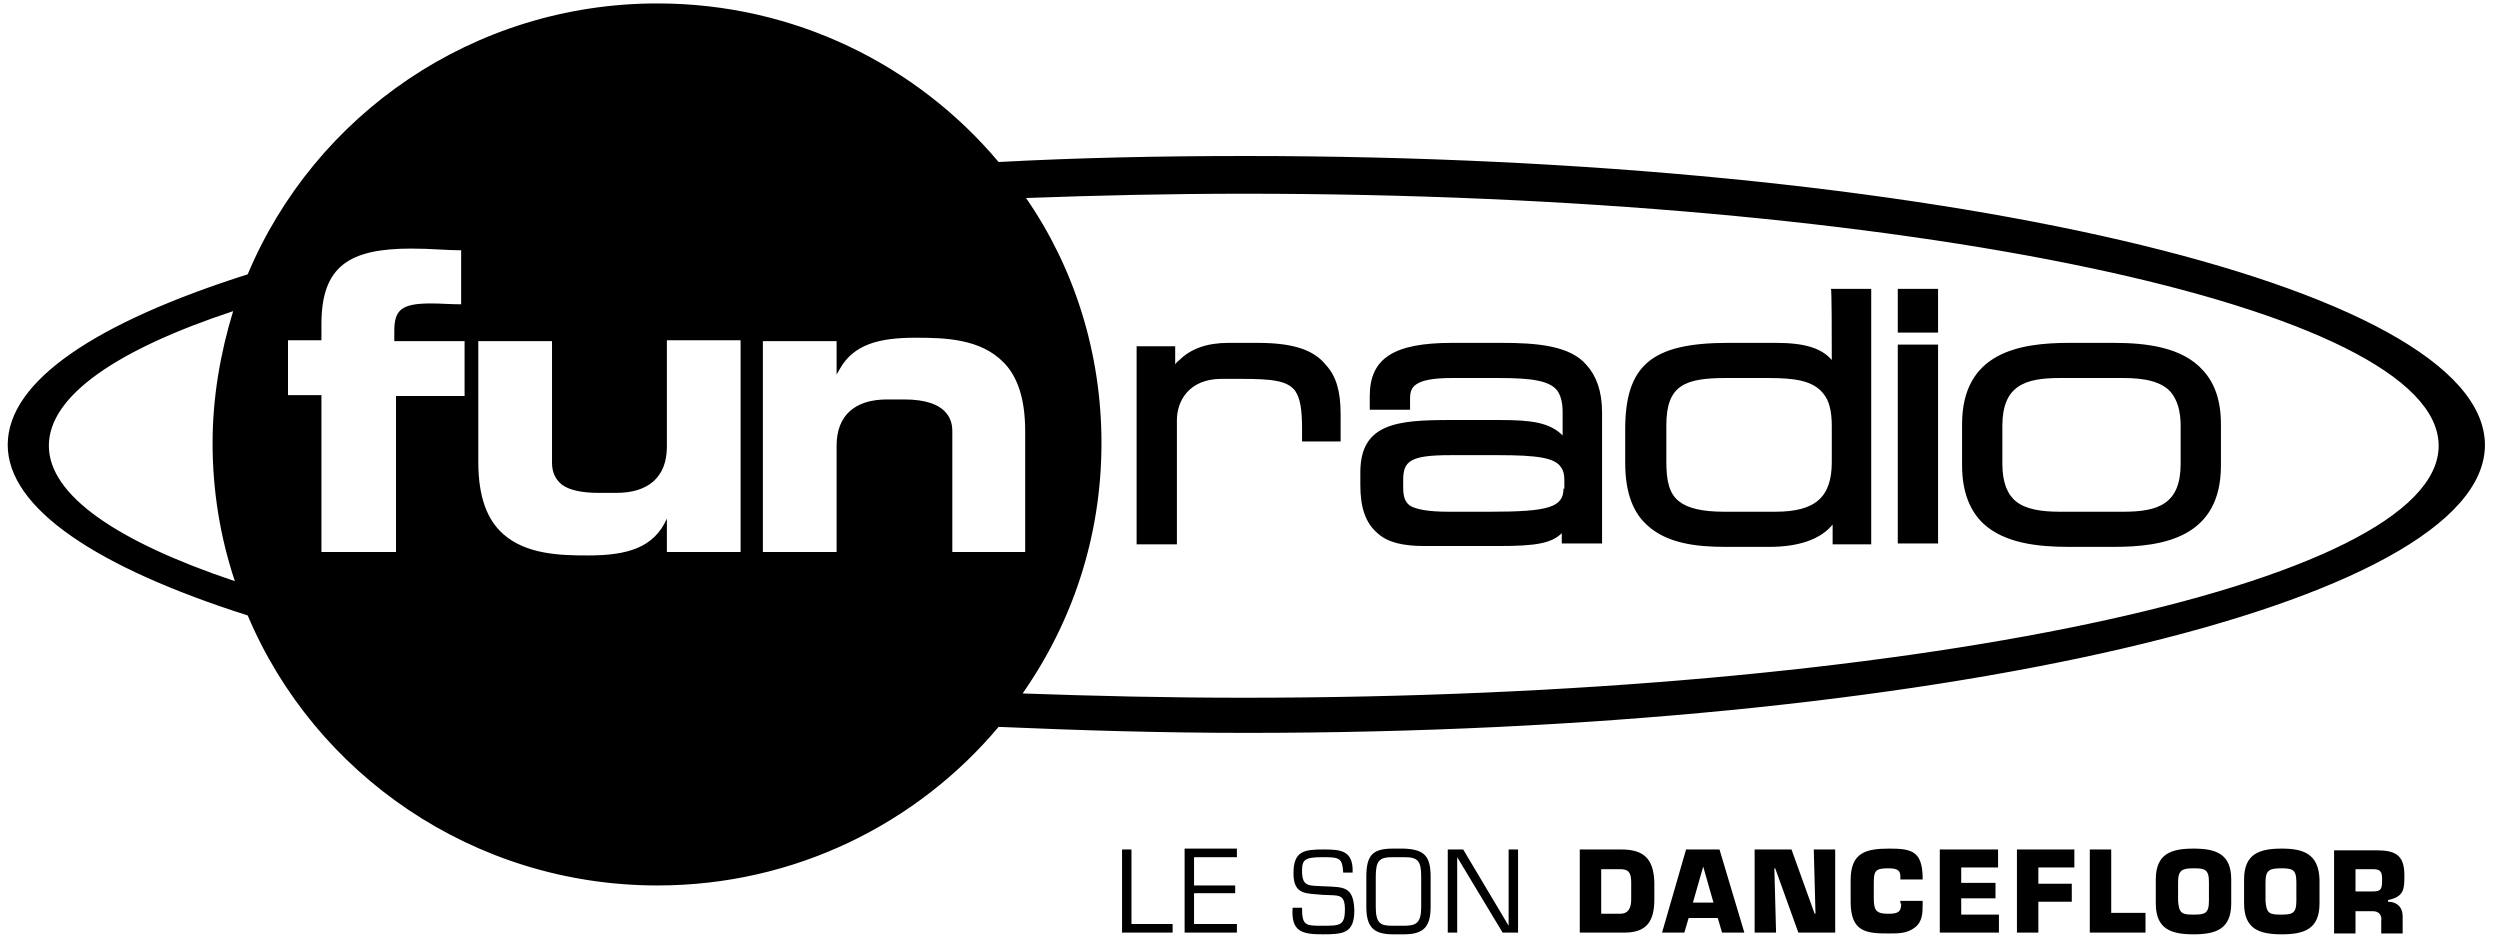
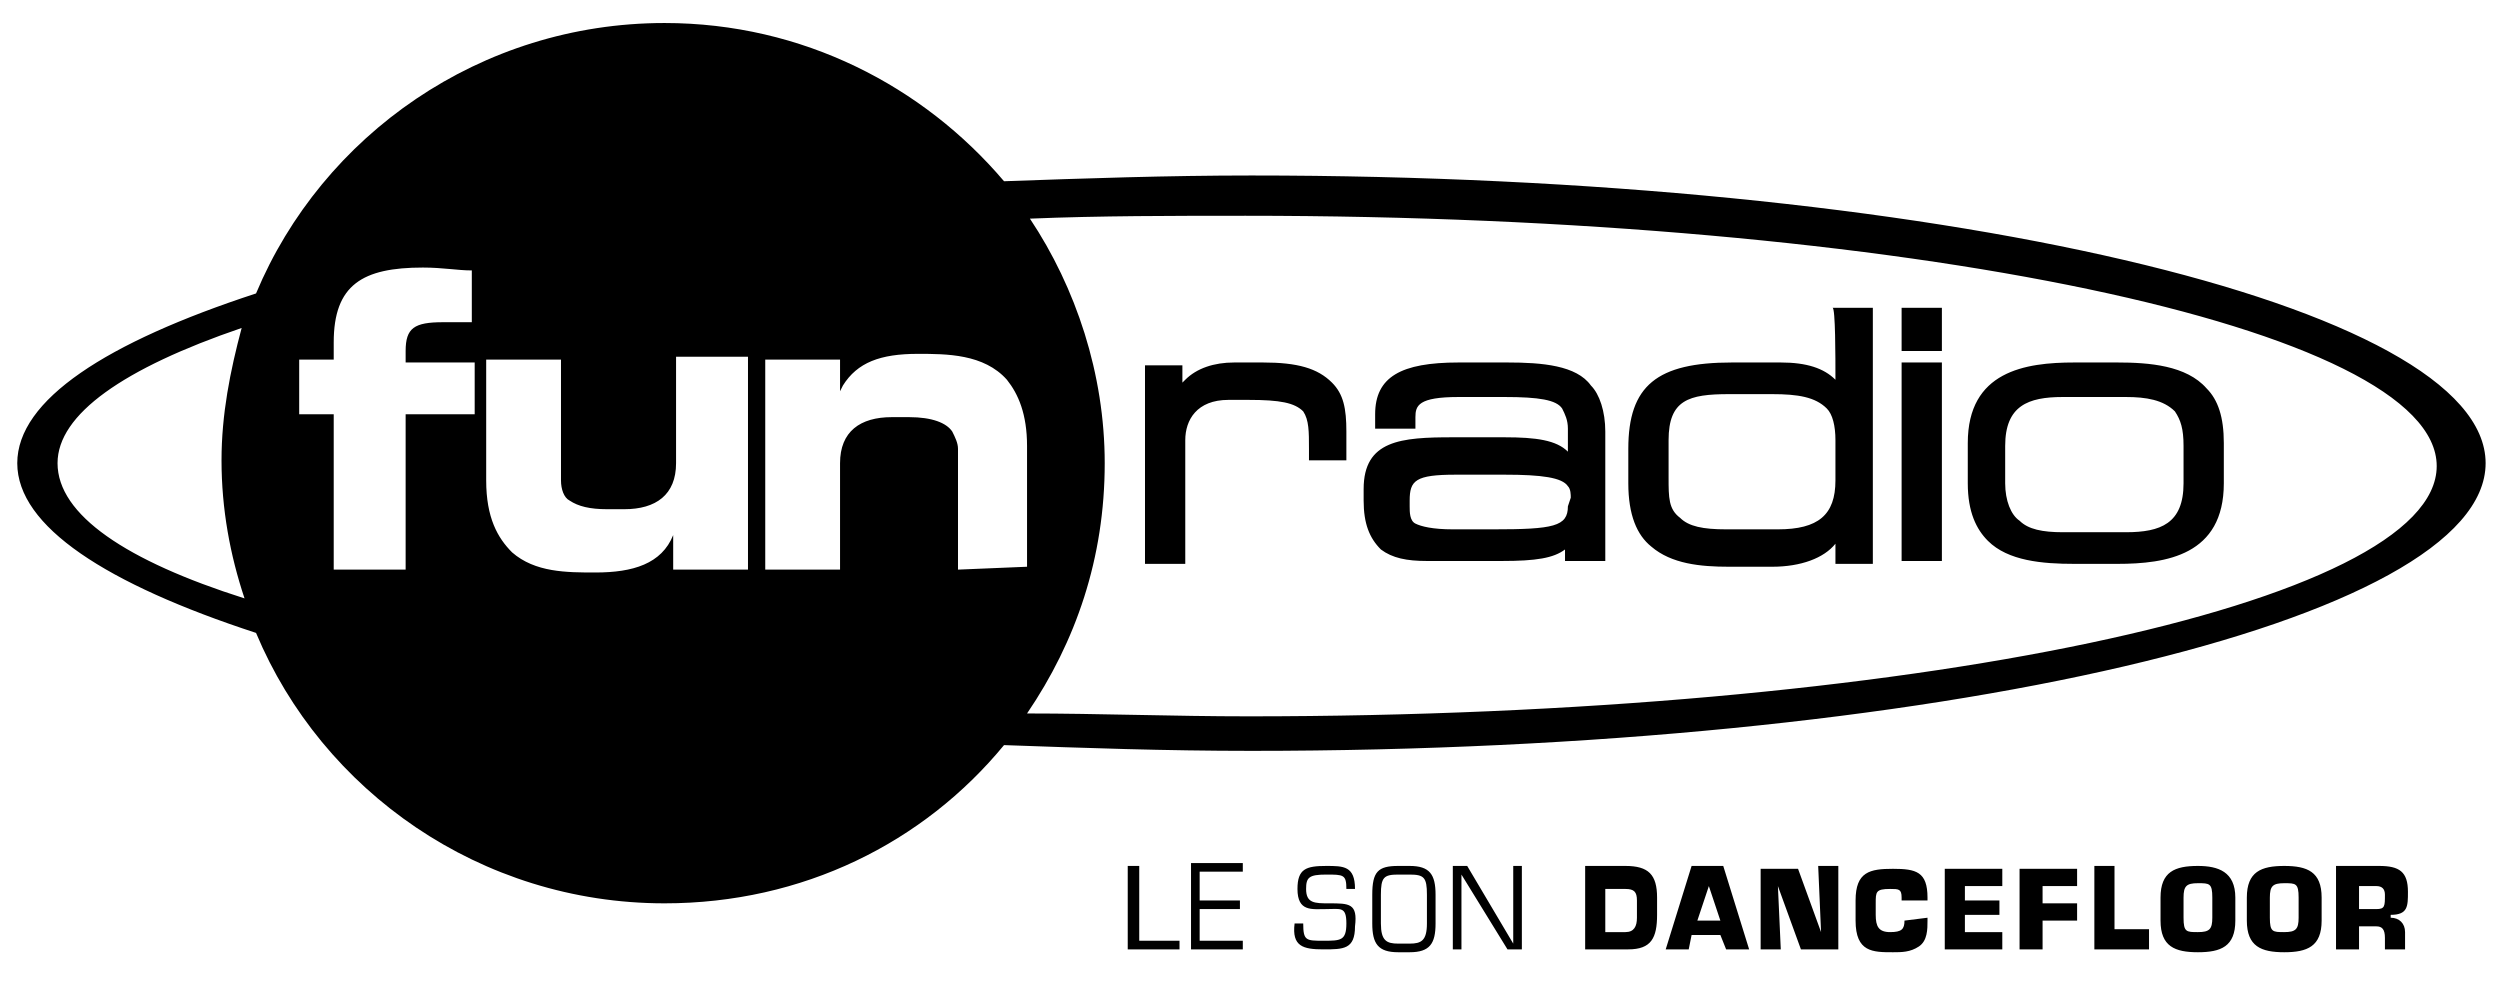
- <svg xmlns="http://www.w3.org/2000/svg" version="1.1" width="2720" height="1024" viewBox="0 0 2720 1024">
-   <g id="icomoon-ignore">
- </g>
-   <path d="M1355.075 169.734c-92.328 0-181.858 1.865-268.59 6.528-88.597-105.384-221.96-172.532-371.177-172.532-200.51 0-373.042 121.239-445.785 294.703-164.138 52.226-261.129 115.643-261.129 185.588 0 69.013 96.991 133.362 261.129 185.588 72.743 172.532 245.275 293.77 445.785 293.77 149.217 0 282.579-67.148 371.177-172.532 86.732 3.73 177.195 6.528 269.523 6.528 744.219 0 1347.614-139.891 1347.614-313.355-0.933-174.397-604.328-314.288-1348.546-314.288zM53.158 484.954c0-54.091 73.676-104.452 200.51-146.419-13.989 45.698-22.383 94.193-22.383 143.621 0 52.226 8.393 102.587 24.248 150.149-127.767-42.9-202.375-93.26-202.375-147.352zM507.337 430.863h-76.474v169.734h-81.137v-170.667h-36.372v-59.687h36.372v-17.719c0-63.417 30.776-82.069 97.923-82.069 21.45 0 38.237 1.865 54.091 1.865v58.754c0 0 0 0 0 0v0c-11.191 0-23.315-0.933-32.641-0.933-31.709 0-40.102 6.528-40.102 29.843v11.191h76.474v59.687zM805.77 600.597h-80.204v-36.372c-13.989 31.709-42.9 40.102-85.8 40.102v0c-29.843 0-67.148-0.933-92.328-23.315-16.787-14.922-27.046-39.169-27.046-78.339v-131.497h80.204v132.43c0 10.259 3.73 17.719 10.259 23.315 0 0 0 0 0 0 8.393 6.528 22.383 9.326 41.035 9.326h18.652c34.506 0 55.024-16.787 55.024-50.361v-115.643h80.204v230.353zM1036.124 600.597v-131.497c0-7.461-1.865-13.989-6.528-19.585-7.461-9.326-22.383-14.922-45.698-14.922h-18.652c-34.506 0-55.024 16.787-55.024 50.361v115.643h-80.204v-229.421h80.204v36.372l3.73-6.528c14.922-26.113 41.967-33.574 82.069-33.574 31.709 0 70.878 0.933 96.058 27.046 0 0 0.933 0.933 0.933 0.933 13.989 14.922 22.383 38.237 22.383 73.676v131.497h-79.271zM1353.209 759.14c-82.069 0-162.273-1.865-240.612-4.663 54.091-77.406 85.8-170.667 85.8-272.321 0-98.856-29.843-191.184-82.069-266.725 76.474-2.798 155.745-4.663 236.882-4.663 718.106 0 1300.051 123.104 1300.051 274.186s-581.945 274.186-1300.051 274.186zM1368.131 373.042h-31.709c-23.315 0-41.035 6.528-53.158 18.652-0.933 0.933-2.798 1.865-4.663 4.663v-14.922c0-2.798 0-4.663 0-4.663h-41.967v215.432h43.832v-135.228c0-20.517 13.056-44.765 48.495-44.765h21.45c33.574 0 50.361 1.865 58.754 13.056 5.596 8.393 7.461 20.517 7.461 41.035v13.989h41.967v-29.843c0-24.248-4.663-41.035-15.854-53.158-13.989-17.719-38.237-24.248-74.608-24.248zM2064.787 361.851h43.832v-47.563h-43.832v47.563zM2064.787 591.271h43.832v-216.364h-43.832v216.364zM2299.803 373.042h-48.495c-54.091 0-116.576 10.259-116.576 88.597v44.765c0 29.843 9.326 50.361 23.315 63.417 23.315 21.45 59.687 25.18 93.26 25.18h48.495c54.091 0 116.576-10.259 116.576-88.597v-44.765c0-27.046-7.461-45.698-19.585-58.754-22.383-25.18-61.552-29.843-96.991-29.843zM2372.546 504.539c0 43.832-24.248 52.226-62.485 52.226h-69.013c-20.517 0-37.304-2.798-47.563-11.191-9.326-7.461-14.922-20.517-14.922-41.035v-41.035c0-43.832 24.248-52.226 62.485-52.226h69.013c23.315 0 41.967 3.73 52.226 15.854 6.528 8.393 10.259 19.585 10.259 36.372v41.035zM1633.923 373.042h-54.091c-63.417 0-89.53 16.787-89.53 57.821v14.922h43.832v-12.124c0-12.124 3.73-22.383 45.698-22.383h50.361c36.372 0 55.956 2.798 64.35 13.989 3.73 5.596 5.596 13.056 5.596 23.315 0 0 0 13.989 0 25.18-13.989-13.989-33.574-16.787-68.080-16.787h-55.024c-56.889 0-96.991 3.73-96.991 56.889v13.989c0 24.248 5.596 41.035 18.652 52.226 11.191 10.259 27.978 13.989 51.293 13.989h81.137c39.169 0 56.889-2.798 68.080-13.989v8.393c0 1.865 0 2.798 0 2.798h43.832v-142.689c0-23.315-6.528-40.102-16.787-51.293-17.719-21.45-55.024-24.248-92.328-24.248zM1701.071 531.585c0 20.517-16.787 25.18-80.204 25.18h-44.765c-23.315 0-35.439-2.798-41.967-6.528-6.528-4.663-7.461-12.124-7.461-20.517v-7.461c0-20.517 7.461-27.046 51.293-27.046h52.226c41.967 0 61.552 2.798 68.080 13.056 2.798 3.73 3.73 8.393 3.73 13.989v9.326zM1705.734 585.676v0c0 0 0-0.933 0 0v0zM1992.976 391.694c-11.191-13.056-29.843-18.652-60.619-18.652h-52.226c-83.002 0-111.913 24.248-111.913 94.193v36.372c0 33.574 9.326 55.024 24.248 68.080 21.45 19.585 53.158 23.315 84.867 23.315h47.563c32.641 0 55.956-8.393 69.013-24.248v9.326c0 5.596 0 12.124 0 12.124h41.967v-277.916h-43.832c0.933 0 0.933 52.226 0.933 77.406zM1992.976 502.674c0 38.237-17.719 54.091-61.552 54.091h-55.024c-24.248 0-40.102-3.73-49.428-11.191-11.191-8.393-13.989-23.315-13.989-42.9v-40.102c0-43.832 20.517-51.293 65.282-51.293h45.698c28.911 0 48.495 2.798 59.687 16.787 6.528 7.461 9.326 19.585 9.326 35.439v39.169zM1999.505 574.485v0 0c0 0 0 0 0 0zM1231.038 924.211h-10.259v90.463h55.024v-9.326h-44.765v-81.137zM1288.86 1014.674h56.889v-9.326h-46.63v-33.574h44.765v-8.393h-44.765v-30.776h46.63v-9.326h-56.889v91.395zM1440.874 964.313c-16.787-0.933-24.248 0.933-24.248-16.787 0-12.124 2.798-14.922 22.383-14.922 18.652 0 21.45 0.933 22.383 16.787h10.259c0.933-24.248-13.056-25.18-31.709-25.18-21.45 0-32.641 1.865-32.641 26.113s14.922 21.45 32.641 23.315c15.854 0.933 23.315-1.865 23.315 15.854s-5.596 17.719-24.248 17.719c-18.652 0-22.383 0-22.383-19.585h-10.259c-1.865 26.113 10.259 28.911 32.641 28.911s34.506-0.933 34.506-26.113c-0.933-26.113-11.191-25.18-32.641-26.113zM1527.607 923.279h-12.124c-22.383 0-28.911 7.461-28.911 30.776v32.641c0 21.45 7.461 29.843 28.911 29.843h12.124c21.45 0 28.911-8.393 28.911-29.843v-32.641c0-22.383-6.528-29.843-28.911-30.776zM1546.259 986.696c0 17.719-5.596 20.517-18.652 20.517h-12.124c-13.056 0-18.652-1.865-18.652-20.517v-32.641c0-17.719 3.73-21.45 18.652-21.45h12.124c14.922 0 18.652 3.73 18.652 21.45v32.641zM1641.384 1007.213v0l-49.428-83.002h-16.787v90.463h10.259v-82.069l49.428 82.069h16.787v-90.463h-10.259v83.002zM1763.556 924.211h-44.765v90.463h48.495c24.248 0 32.641-12.124 32.641-36.372v-18.652c-0.933-26.113-12.124-35.439-36.372-35.439zM1774.747 978.302c0 9.326-2.798 15.854-12.124 15.854h-20.517v-48.495h20.517c8.393 0 12.124 2.798 12.124 13.989v18.652zM1834.434 924.211l-26.113 90.463h24.248l4.663-15.854h31.709l4.663 15.854h24.248l-27.046-90.463h-36.372zM1841.894 982.033l11.191-39.169 11.191 39.169h-22.383zM1975.257 994.157h-0.933l-25.18-69.945h-40.102v90.463h23.315l-1.865-69.945h0.933l25.18 69.945h40.102v-90.463h-23.315l1.865 69.945zM2068.517 982.965c0 10.259-4.663 11.191-14.922 11.191-13.989 0-14.922-5.596-14.922-18.652v-13.989c0-13.056 0.933-16.787 14.922-16.787 8.393 0 13.989 0.933 13.989 8.393v3.73h24.248v-3.73c-0.933-27.046-12.124-29.843-36.372-29.843-26.113 0-41.967 4.663-41.967 34.506v23.315c0 33.574 17.719 34.506 41.967 34.506 10.259 0 19.585 0 27.978-6.528s8.393-15.854 8.393-26.113v-2.798h-24.248v2.798zM2133.8 977.37h37.304v-16.787h-37.304v-16.787h40.102v-19.585h-63.417v90.463h64.35v-19.585h-41.035v-17.719zM2194.419 1014.674h23.315v-33.574h36.372v-19.585h-36.372v-17.719h39.169v-19.585h-62.485v90.463zM2297.005 924.211h-23.315v90.463h60.619v-21.45h-37.304v-69.013zM2386.536 923.279c-24.248 0-41.035 5.596-41.035 33.574v26.113c0 27.978 16.787 33.574 41.035 33.574s41.035-5.596 41.035-33.574v-26.113c0-27.978-16.787-33.574-41.035-33.574zM2403.322 980.168c0 13.989-4.663 14.922-16.787 14.922s-15.854-0.933-16.787-14.922v-20.517c0-13.056 4.663-14.922 16.787-14.922s16.787 0.933 16.787 14.922v20.517zM2482.594 923.279c-24.248 0-41.035 5.596-41.035 33.574v26.113c0 27.978 16.787 33.574 41.035 33.574s41.035-5.596 41.035-33.574v-26.113c-0.933-27.978-17.719-33.574-41.035-33.574zM2498.448 980.168c0 13.989-4.663 14.922-16.787 14.922s-15.854-0.933-16.787-14.922v-20.517c0-13.056 4.663-14.922 16.787-14.922s16.787 0.933 16.787 14.922v20.517zM2615.956 952.189c0-22.383-10.259-27.046-30.776-27.046h-45.698v90.463h23.315v-24.248h18.652c7.461 0 10.259 4.663 9.326 11.191v13.056h23.315v-18.652c0-10.259-6.528-15.854-15.854-15.854v-1.865c17.719-3.73 17.719-12.124 17.719-27.046zM2581.45 969.909h-18.652v-24.248h18.652c7.461 0 10.259 1.865 10.259 10.259 0 10.259 0 13.989-10.259 13.989z" />
+ <svg xmlns="http://www.w3.org/2000/svg" version="1.1" id="Calque_1" x="0px" y="0px" viewBox="0 0 86.9 35" enable-background="new 0 0 86.9 35" xml:space="preserve">
+   <g>
+     <g>
+       <path d="M43.5,6.1c-2.9,0-5.8,0.1-8.6,0.2C32.1,3,27.9,0.8,23.1,0.8c-6.4,0-11.9,3.9-14.2,9.4c-5.2,1.7-8.3,3.7-8.3,5.9    c0,2.2,3.1,4.2,8.3,5.9c2.3,5.5,7.8,9.4,14.2,9.4c4.8,0,9-2.1,11.8-5.5c2.8,0.1,5.6,0.2,8.6,0.2c23.7,0,42.9-4.5,42.9-10    C86.4,10.6,67.2,6.1,43.5,6.1z M2,16.1c0-1.7,2.3-3.3,6.4-4.7c-0.4,1.5-0.7,3-0.7,4.6c0,1.7,0.3,3.3,0.8,4.8    C4.4,19.5,2,17.9,2,16.1z M16.5,14.4h-2.4v5.4h-2.4l0,0h-0.1v-5.4h-1.2v-1.9h1.2v-0.6c0-2,1-2.6,3.1-2.6c0.7,0,1.2,0.1,1.7,0.1    v0.1l0,0v1.7l0,0l0,0c-0.4,0-0.7,0-1,0c-1,0-1.3,0.2-1.3,1v0.4h2.4v0.1l0,0L16.5,14.4L16.5,14.4z M26,19.8h-2.6V19v-0.4v0    c-0.4,1-1.4,1.3-2.7,1.3l0,0c-1,0-2.1,0-2.9-0.7c-0.5-0.5-0.9-1.2-0.9-2.5v-4.2h2.6v0.1l0,0v4.1c0,0.3,0.1,0.6,0.3,0.7l0,0    c0.3,0.2,0.7,0.3,1.3,0.3h0.6c1.1,0,1.8-0.5,1.8-1.6v-3.7H26v0.1l0,0L26,19.8L26,19.8z M33.3,19.8v-4.2c0-0.2-0.1-0.4-0.2-0.6    c-0.2-0.3-0.7-0.5-1.5-0.5h-0.6c-1.1,0-1.8,0.5-1.8,1.6v3.7h-2.6v-7.3h2.6v0.1l0,0v1l0.1-0.2c0.5-0.8,1.3-1.1,2.6-1.1    c1,0,2.3,0,3.1,0.9l0,0c0.4,0.5,0.7,1.2,0.7,2.3v4.2L33.3,19.8z M43.4,24.9c-2.6,0-5.2-0.1-7.7-0.1c1.7-2.5,2.7-5.4,2.7-8.7    c0-3.1-1-6.1-2.6-8.5c2.4-0.1,5-0.1,7.5-0.1c22.9,0,41.4,3.9,41.4,8.7S66.3,24.9,43.4,24.9z M43.9,12.6h-1c-0.7,0-1.3,0.2-1.7,0.6    c0,0-0.1,0.1-0.1,0.1v-0.5c0-0.1,0-0.1,0-0.1h-1.3v6.9h1.4v-4.3c0-0.7,0.4-1.4,1.5-1.4h0.7c1.1,0,1.6,0.1,1.9,0.4    c0.2,0.3,0.2,0.7,0.2,1.3V16h1.3v-1c0-0.8-0.1-1.3-0.5-1.7C45.8,12.8,45.1,12.6,43.9,12.6z M66.1,12.2h1.4v-1.5h-1.4V12.2z     M66.1,19.5h1.4v-6.9h-1.4V19.5z M73.6,12.6h-1.5c-1.7,0-3.7,0.3-3.7,2.8v1.4c0,1,0.3,1.6,0.7,2c0.7,0.7,1.9,0.8,3,0.8h1.5    c1.7,0,3.7-0.3,3.7-2.8v-1.4c0-0.9-0.2-1.5-0.6-1.9C76,12.7,74.7,12.6,73.6,12.6z M75.9,16.8c0,1.4-0.8,1.7-2,1.7h-2.2    c-0.7,0-1.2-0.1-1.5-0.4c-0.3-0.2-0.5-0.7-0.5-1.3v-1.3c0-1.4,0.8-1.7,2-1.7h2.2c0.7,0,1.3,0.1,1.7,0.5c0.2,0.3,0.3,0.6,0.3,1.2    V16.8z M52.4,12.6h-1.7c-2,0-2.9,0.5-2.9,1.8v0.5h1.4v-0.4c0-0.4,0.1-0.7,1.5-0.7h1.6c1.2,0,1.8,0.1,2,0.4    c0.1,0.2,0.2,0.4,0.2,0.7c0,0,0,0.4,0,0.8c-0.4-0.4-1.1-0.5-2.2-0.5h-1.8c-1.8,0-3.1,0.1-3.1,1.8v0.4c0,0.8,0.2,1.3,0.6,1.7    c0.4,0.3,0.9,0.4,1.6,0.4h2.6c1.2,0,1.8-0.1,2.2-0.4v0.3c0,0.1,0,0.1,0,0.1h1.4V15c0-0.7-0.2-1.3-0.5-1.6    C54.8,12.7,53.6,12.6,52.4,12.6z M54.5,17.6c0,0.7-0.5,0.8-2.6,0.8h-1.4c-0.7,0-1.1-0.1-1.3-0.2C49,18.1,49,17.8,49,17.6v-0.2    c0-0.7,0.2-0.9,1.6-0.9h1.7c1.3,0,2,0.1,2.2,0.4c0.1,0.1,0.1,0.3,0.1,0.4L54.5,17.6L54.5,17.6z M54.7,19.4L54.7,19.4    C54.7,19.4,54.7,19.3,54.7,19.4L54.7,19.4z M63.8,13.2c-0.4-0.4-1-0.6-1.9-0.6h-1.7c-2.6,0-3.6,0.8-3.6,3v1.2    c0,1.1,0.3,1.8,0.8,2.2c0.7,0.6,1.7,0.7,2.7,0.7h1.5c1,0,1.8-0.3,2.2-0.8v0.3c0,0.2,0,0.4,0,0.4h1.3v-8.9h-1.4    C63.8,10.7,63.8,12.4,63.8,13.2z M63.8,16.7c0,1.2-0.6,1.7-2,1.7h-1.8c-0.8,0-1.3-0.1-1.6-0.4c-0.4-0.3-0.4-0.7-0.4-1.4v-1.3    c0-1.4,0.7-1.6,2.1-1.6h1.5c0.9,0,1.5,0.1,1.9,0.5c0.2,0.2,0.3,0.6,0.3,1.1V16.7z M64,19L64,19L64,19L64,19z M39.5,30.1h-0.3V33    H41v-0.3h-1.4V30.1z M41.4,33h1.8v-0.3h-1.5v-1.1h1.4v-0.3h-1.4v-1h1.5v-0.3h-1.8V33z M46.2,31.4c-0.5,0-0.8,0-0.8-0.5    c0-0.4,0.1-0.5,0.7-0.5c0.6,0,0.7,0,0.7,0.5h0.3c0-0.8-0.4-0.8-1-0.8c-0.7,0-1,0.1-1,0.8c0,0.8,0.5,0.7,1,0.7    c0.5,0,0.7-0.1,0.7,0.5s-0.2,0.6-0.8,0.6s-0.7,0-0.7-0.6h-0.3c-0.1,0.8,0.3,0.9,1,0.9s1.1,0,1.1-0.8    C47.2,31.4,46.9,31.4,46.2,31.4z M49,30.1h-0.4c-0.7,0-0.9,0.2-0.9,1v1c0,0.7,0.2,1,0.9,1H49c0.7,0,0.9-0.3,0.9-1v-1    C49.9,30.4,49.7,30.1,49,30.1z M49.6,32.1c0,0.6-0.2,0.7-0.6,0.7h-0.4c-0.4,0-0.6-0.1-0.6-0.7v-1c0-0.6,0.1-0.7,0.6-0.7H49    c0.5,0,0.6,0.1,0.6,0.7V32.1z M52.6,32.8L52.6,32.8L51,30.1h-0.5V33h0.3v-2.6l0,0l1.6,2.6h0.5v-2.9h-0.3V32.8z M56.5,30.1h-1.4V33    h1.5c0.8,0,1-0.4,1-1.2v-0.6C57.6,30.4,57.3,30.1,56.5,30.1z M56.9,31.9c0,0.3-0.1,0.5-0.4,0.5h-0.7v-1.5h0.7    c0.3,0,0.4,0.1,0.4,0.4V31.9z M58.8,30.1L57.9,33h0.8l0.1-0.5h1L60,33h0.8l-0.9-2.9L58.8,30.1z M59,32l0.4-1.2l0,0l0.4,1.2H59z     M63.3,32.4L63.3,32.4l-0.8-2.2h-1.3V33h0.7l-0.1-2.2h0l0.8,2.2h1.3v-2.9h-0.7L63.3,32.4z M66.2,32c0,0.3-0.1,0.4-0.5,0.4    c-0.4,0-0.5-0.2-0.5-0.6v-0.4c0-0.4,0-0.5,0.5-0.5c0.3,0,0.4,0,0.4,0.3v0.1H67v-0.1c0-0.9-0.4-1-1.2-1c-0.8,0-1.3,0.1-1.3,1.1V32    c0,1.1,0.6,1.1,1.3,1.1c0.3,0,0.6,0,0.9-0.2S67,32.3,67,32v-0.1L66.2,32L66.2,32L66.2,32z M68.3,31.8h1.2v-0.5h-1.2v-0.5h1.3v-0.6    h-2V33h2v-0.6h-1.3V31.8z M70.2,33H71V32h1.2v-0.6H71v-0.6h1.2v-0.6h-2V33z M73.5,30.1h-0.7V33h1.9v-0.7h-1.2V30.1z M76.4,30.1    c-0.8,0-1.3,0.2-1.3,1.1V32c0,0.9,0.5,1.1,1.3,1.1s1.3-0.2,1.3-1.1v-0.8C77.7,30.3,77.1,30.1,76.4,30.1z M76.9,31.9    c0,0.4-0.1,0.5-0.5,0.5c-0.4,0-0.5,0-0.5-0.5v-0.7c0-0.4,0.1-0.5,0.5-0.5c0.4,0,0.5,0,0.5,0.5V31.9z M79.4,30.1    c-0.8,0-1.3,0.2-1.3,1.1V32c0,0.9,0.5,1.1,1.3,1.1s1.3-0.2,1.3-1.1v-0.8C80.7,30.3,80.2,30.1,79.4,30.1z M79.9,31.9    c0,0.4-0.1,0.5-0.5,0.5c-0.4,0-0.5,0-0.5-0.5v-0.7c0-0.4,0.1-0.5,0.5-0.5c0.4,0,0.5,0,0.5,0.5V31.9z M83.7,31c0-0.7-0.3-0.9-1-0.9    h-1.5v2.9H82v-0.8h0.6c0.2,0,0.3,0.1,0.3,0.4v0.4h0.7v-0.6c0-0.3-0.2-0.5-0.5-0.5v-0.1C83.7,31.8,83.7,31.5,83.7,31z M82.6,31.6    H82v-0.8h0.6c0.2,0,0.3,0.1,0.3,0.3C82.9,31.5,82.9,31.6,82.6,31.6z" />
+     </g>
+   </g>
</svg>
